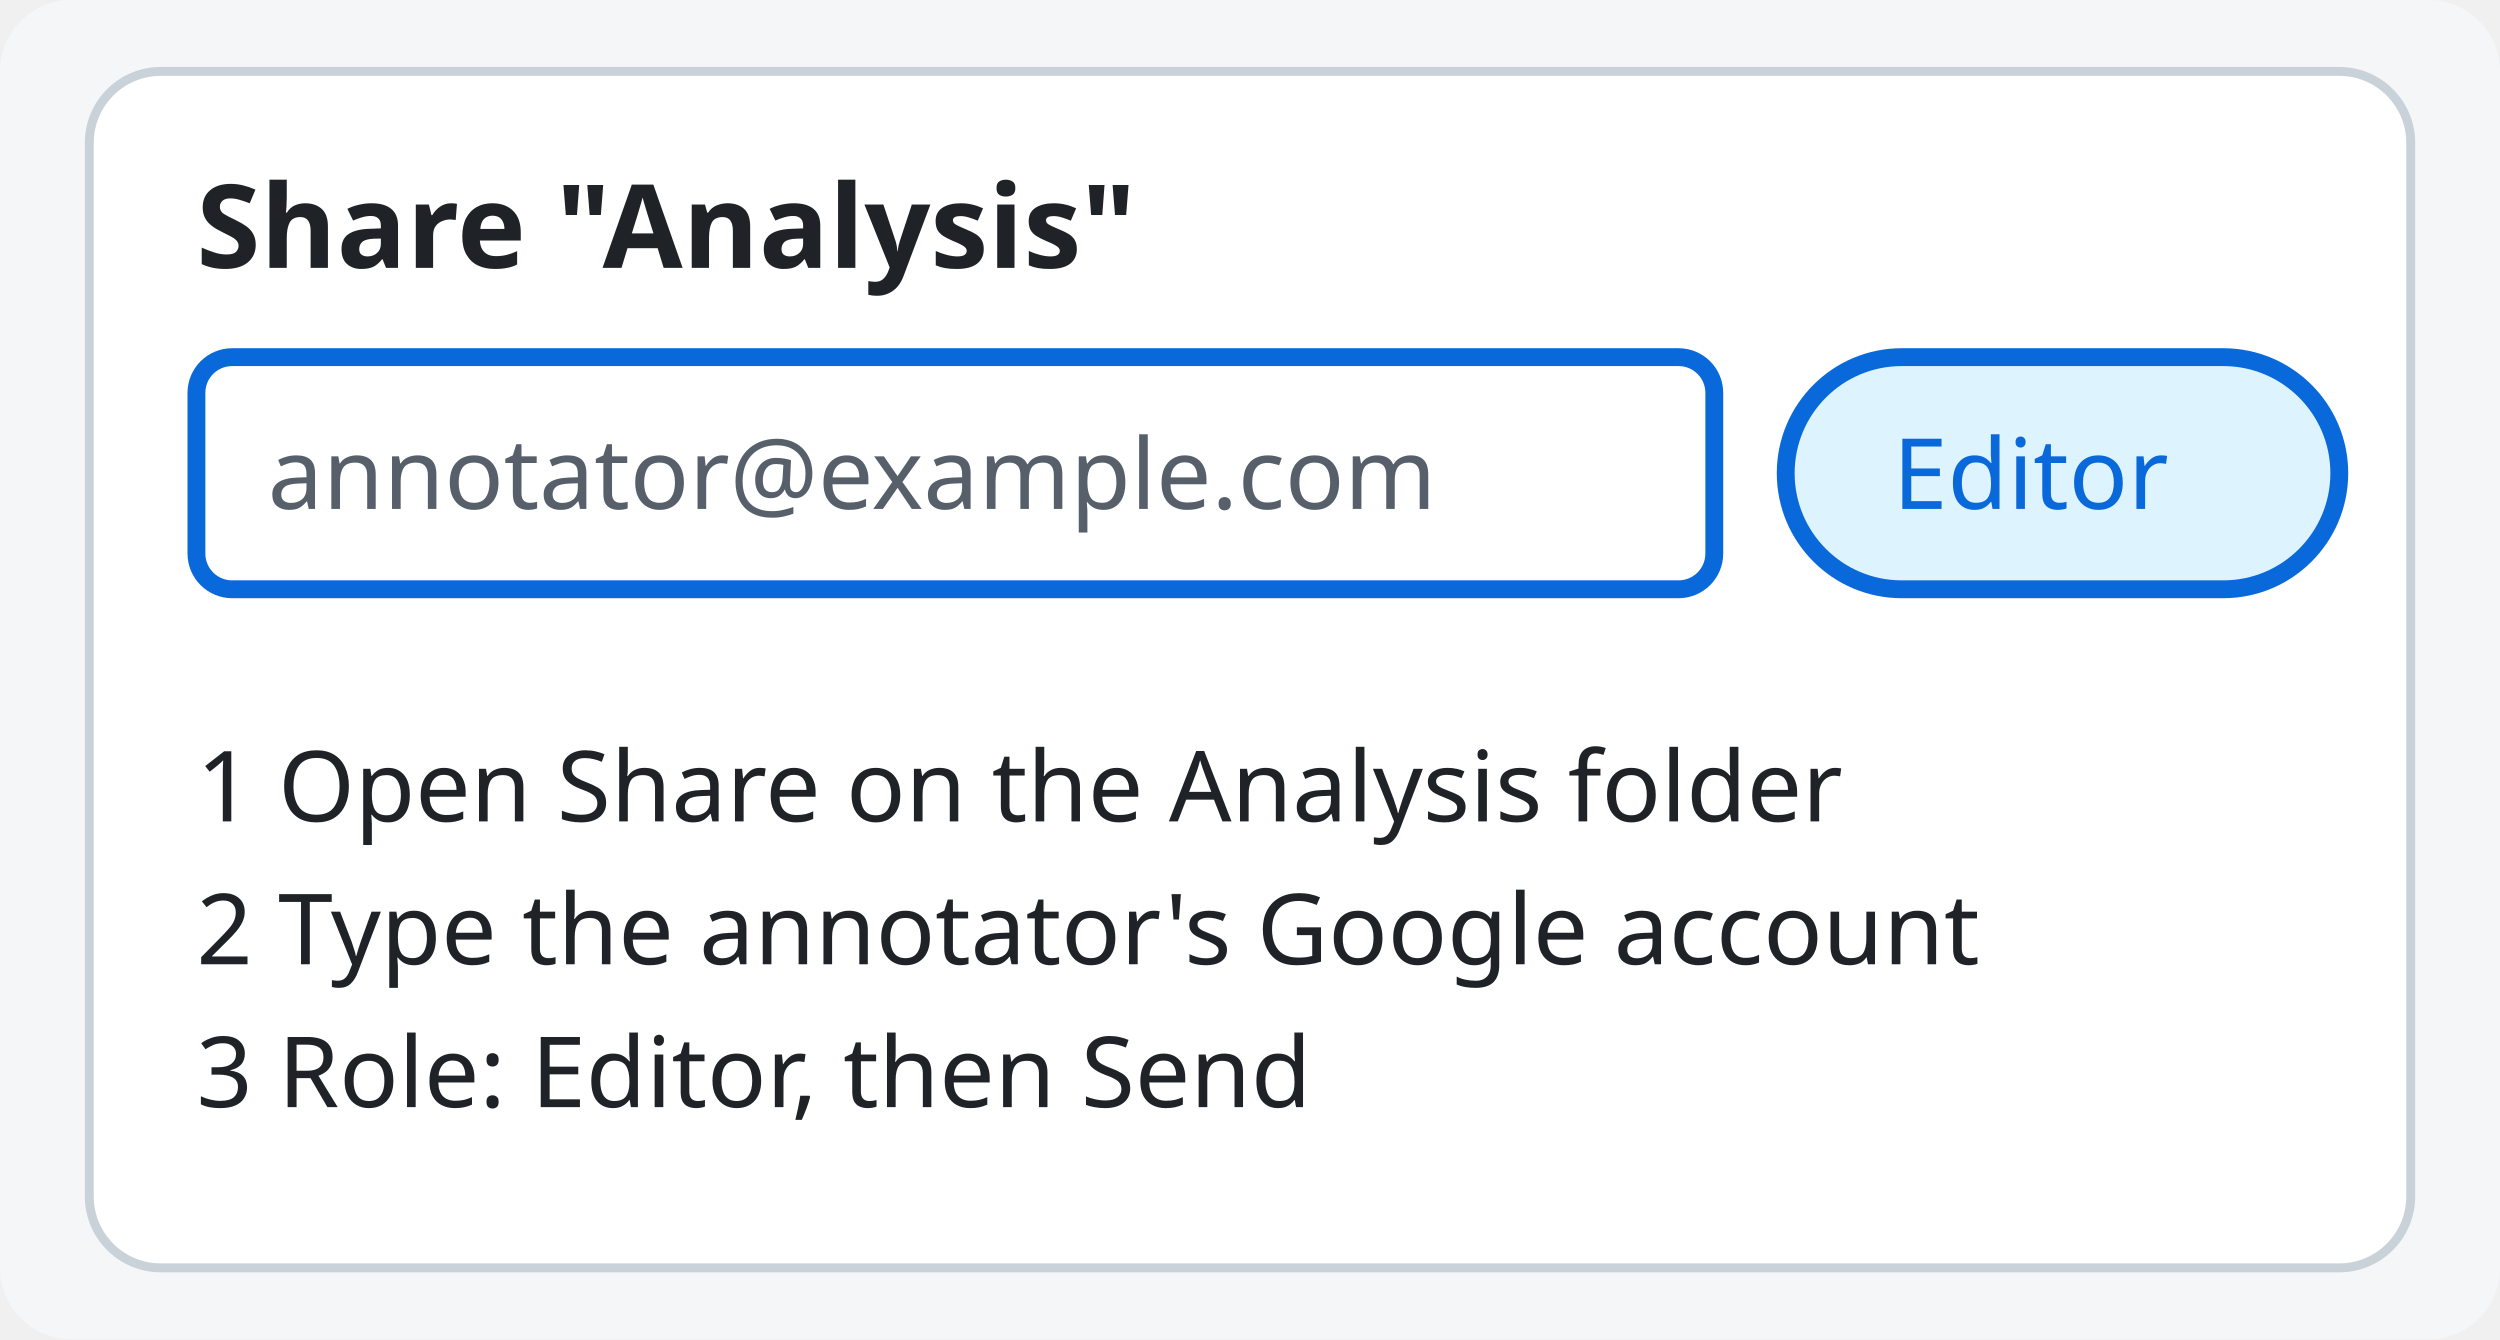
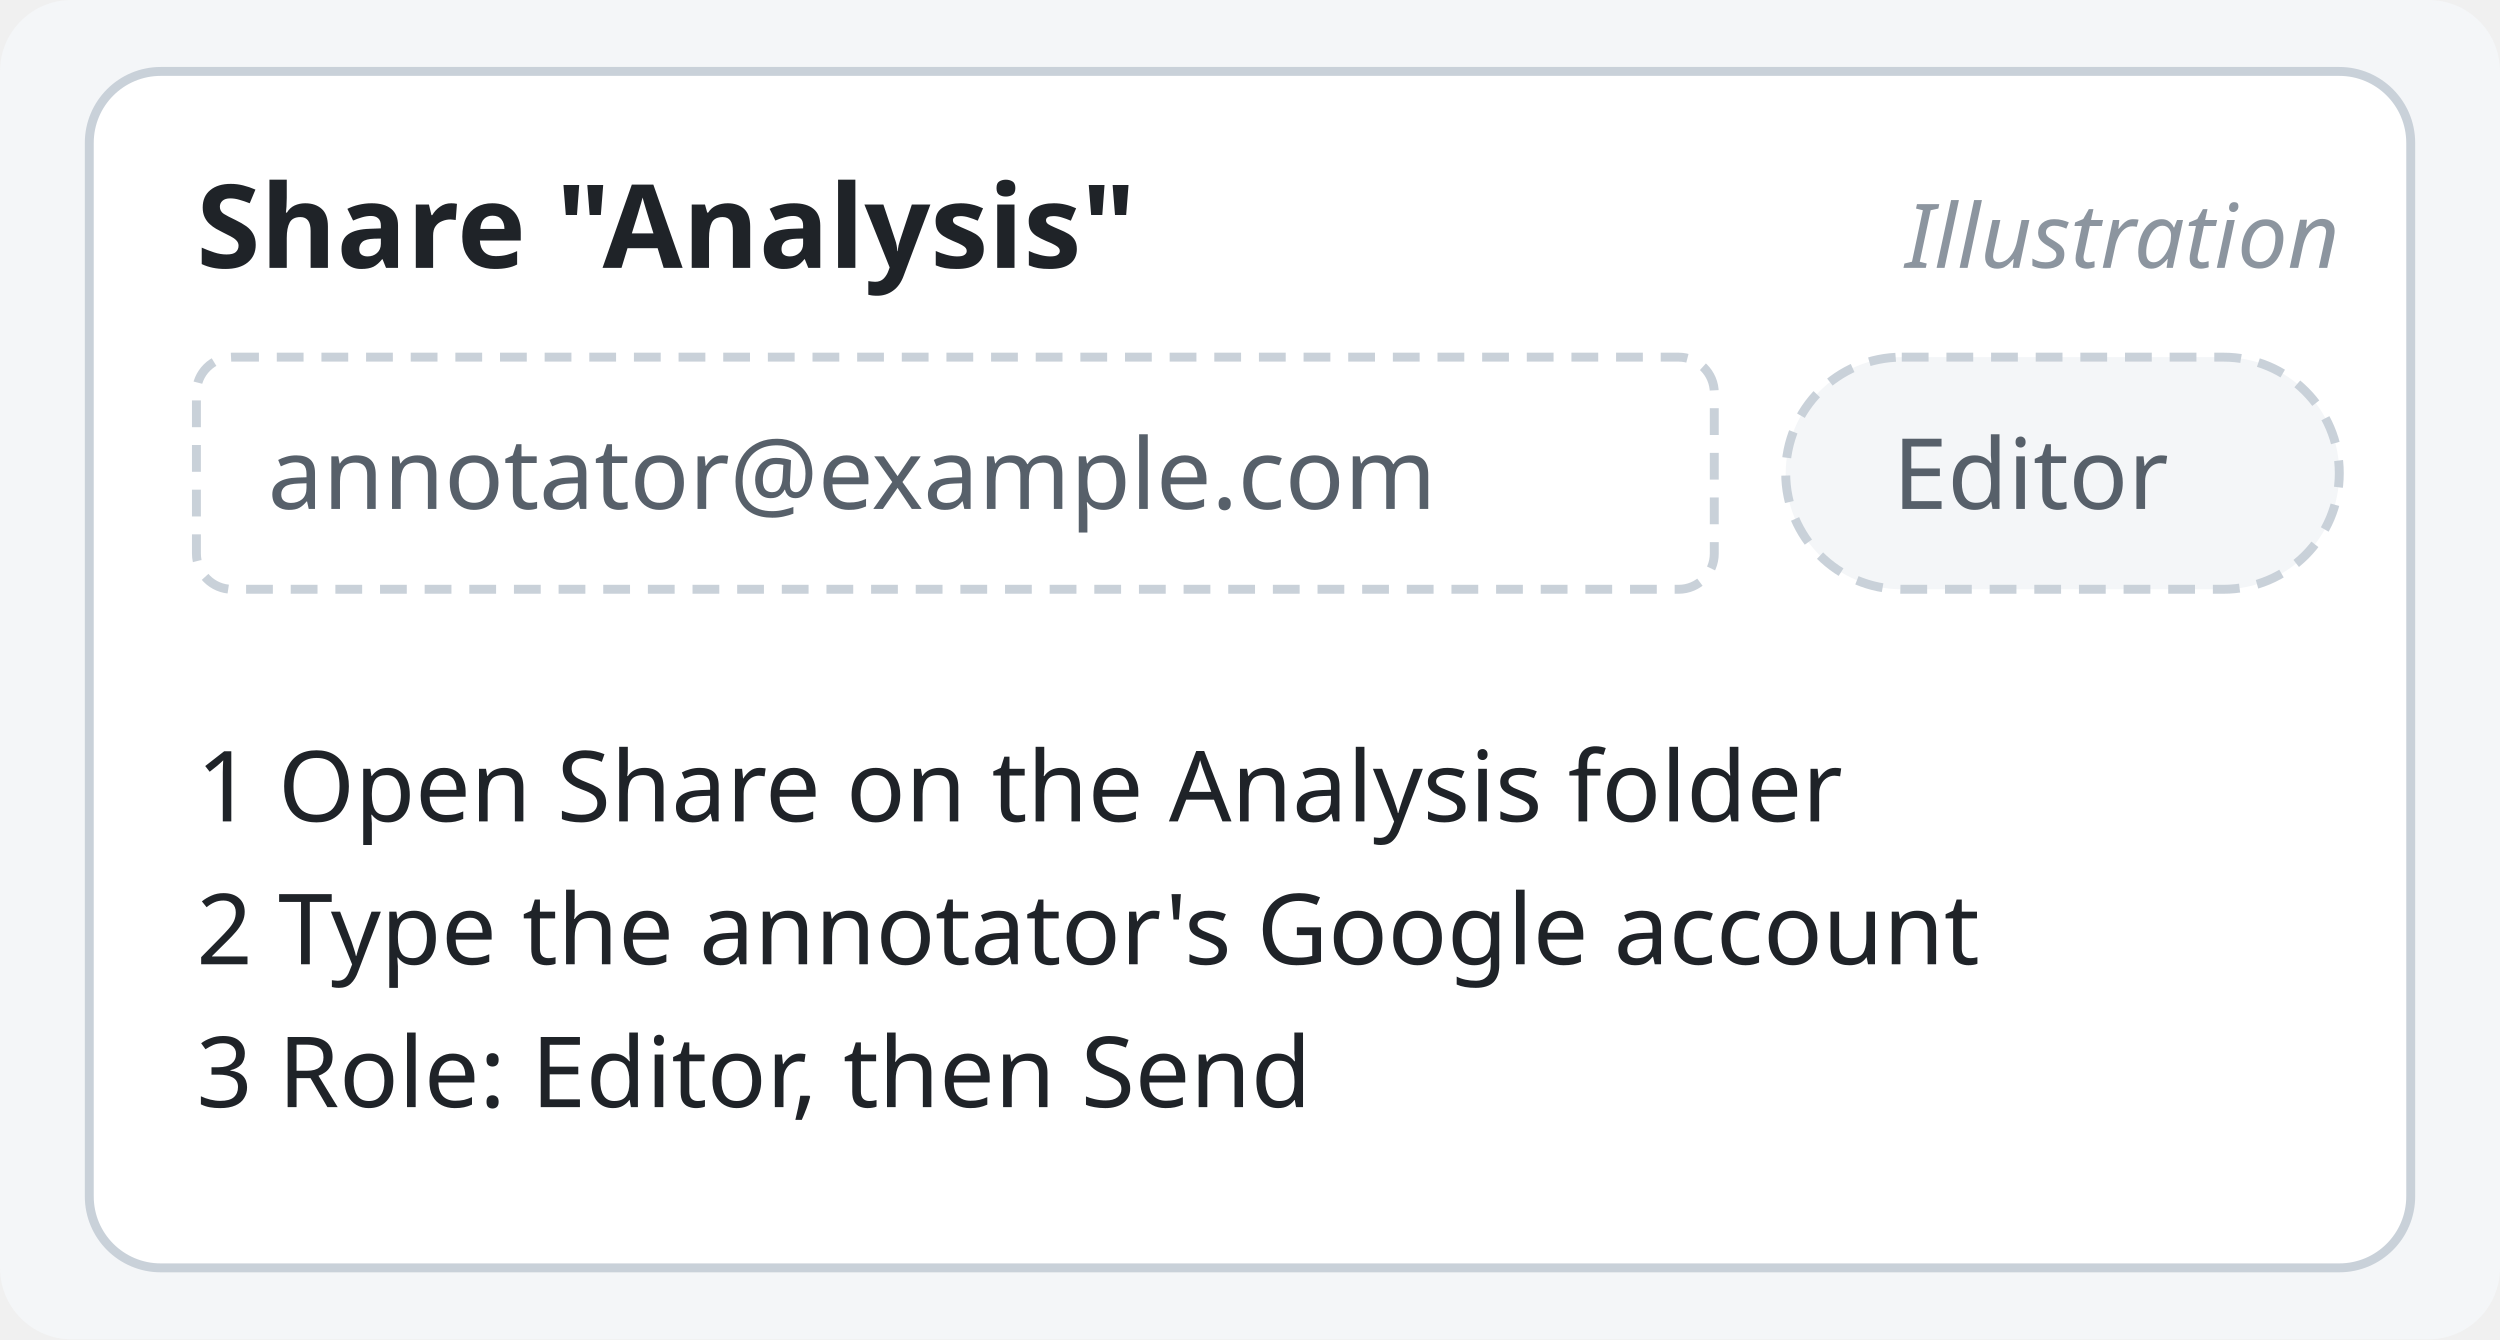
<svg xmlns="http://www.w3.org/2000/svg" viewBox="0 0 280 150" width="280" height="150" role="img" aria-label="Drive's Share dialog: a person's email added with the Editor role">
  <rect width="280" height="150" rx="8" fill="#f4f6f8" />
  <rect x="10" y="8" width="260" height="134" rx="8" fill="#fff" stroke="#c9d1d9" />
  <text x="22" y="30" font-family="sans-serif" font-size="13" font-weight="600" fill="#1f2328">Share "Analysis"</text>
-   <rect x="22" y="40" width="170" height="26" rx="4" fill="#fff" stroke="#0969da" stroke-width="2" />
+   <rect x="22" y="40" width="170" height="26" rx="4" fill="#fff" stroke="#c9d1d9" stroke-dasharray="3 2" />
  <text x="30" y="57" font-family="sans-serif" font-size="11" fill="#57606a">annotator@example.com</text>
-   <rect x="200" y="40" width="62" height="26" rx="13" fill="#ddf4ff" stroke="#0969da" stroke-width="2" />
-   <text x="212" y="57" font-family="sans-serif" font-size="11" fill="#0969da">Editor</text>
+   <rect x="200" y="40" width="62" height="26" rx="13" fill="#f4f6f8" stroke="#c9d1d9" stroke-dasharray="3 2" />
+   <text x="212" y="57" font-family="sans-serif" font-size="11" fill="#57606a">Editor</text>
  <text x="22" y="92" font-family="sans-serif" font-size="11" fill="#1f2328">1  Open Share on the Analysis folder</text>
  <text x="22" y="108" font-family="sans-serif" font-size="11" fill="#1f2328">2  Type the annotator's Google account</text>
  <text x="22" y="124" font-family="sans-serif" font-size="11" fill="#1f2328">3  Role: Editor, then Send</text>
+   <text x="262" y="30" text-anchor="end" font-family="sans-serif" font-size="10" font-style="italic" fill="#8c959f">Illustration</text>
</svg>
